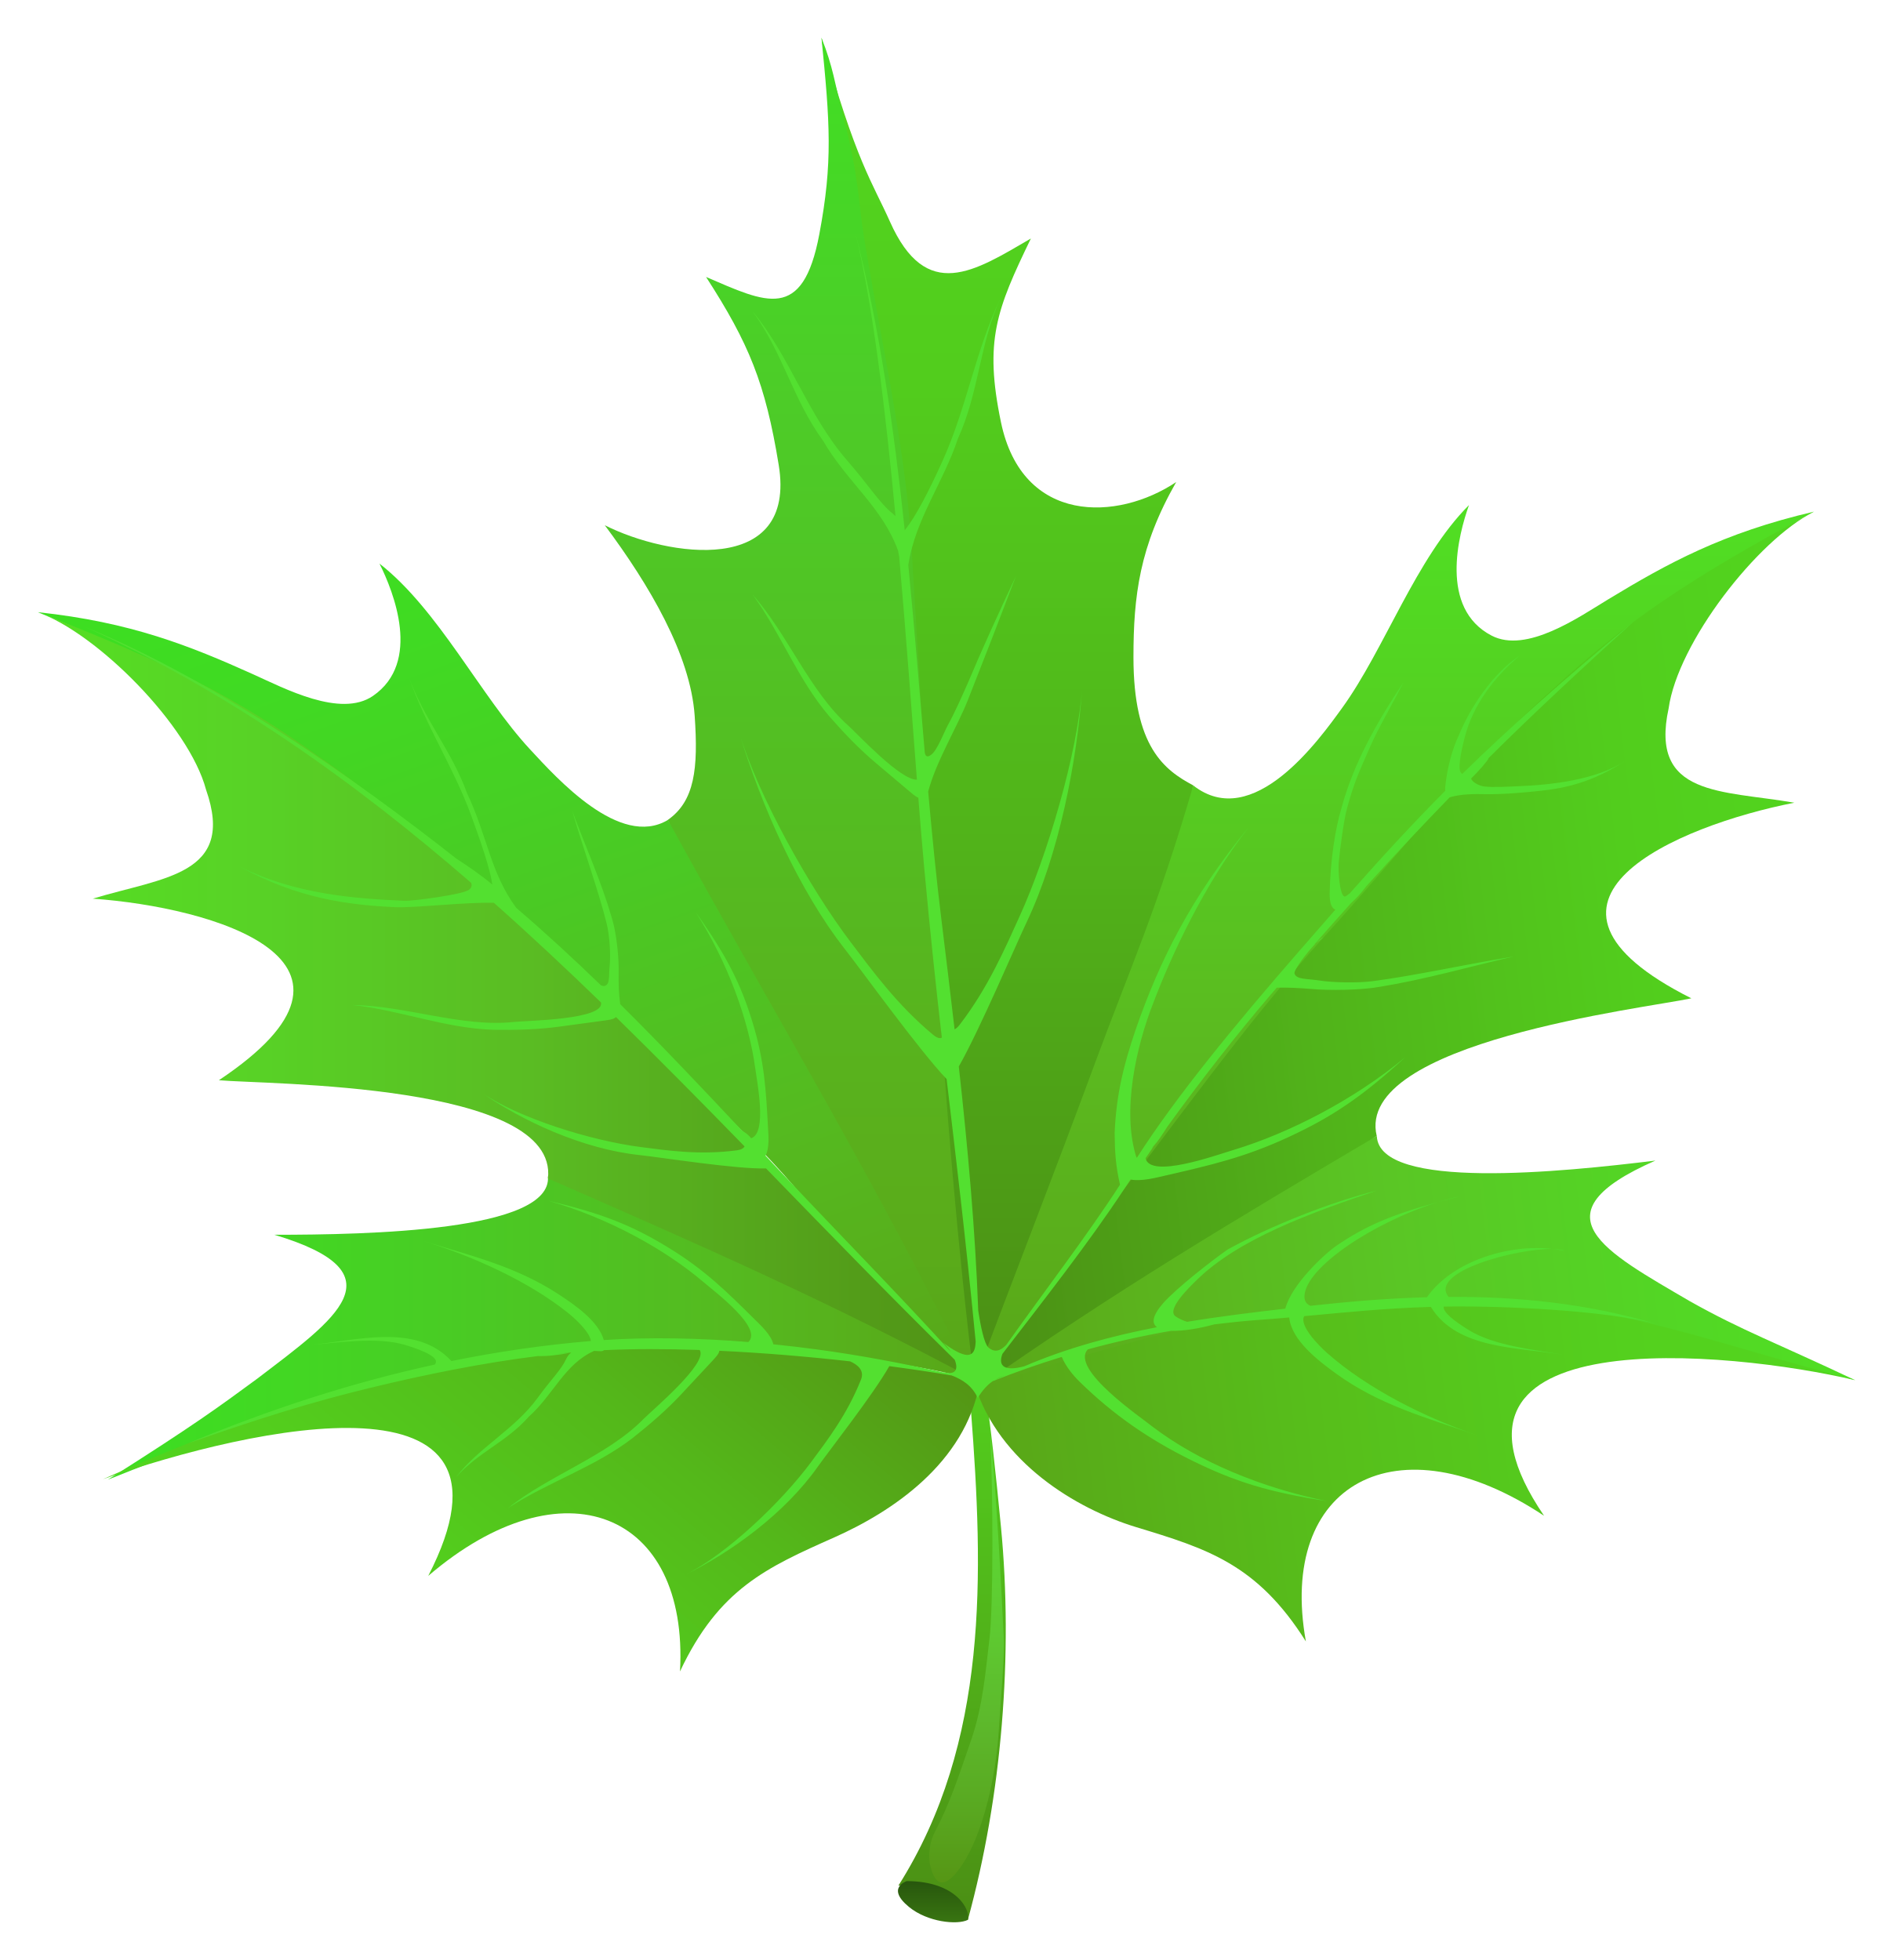
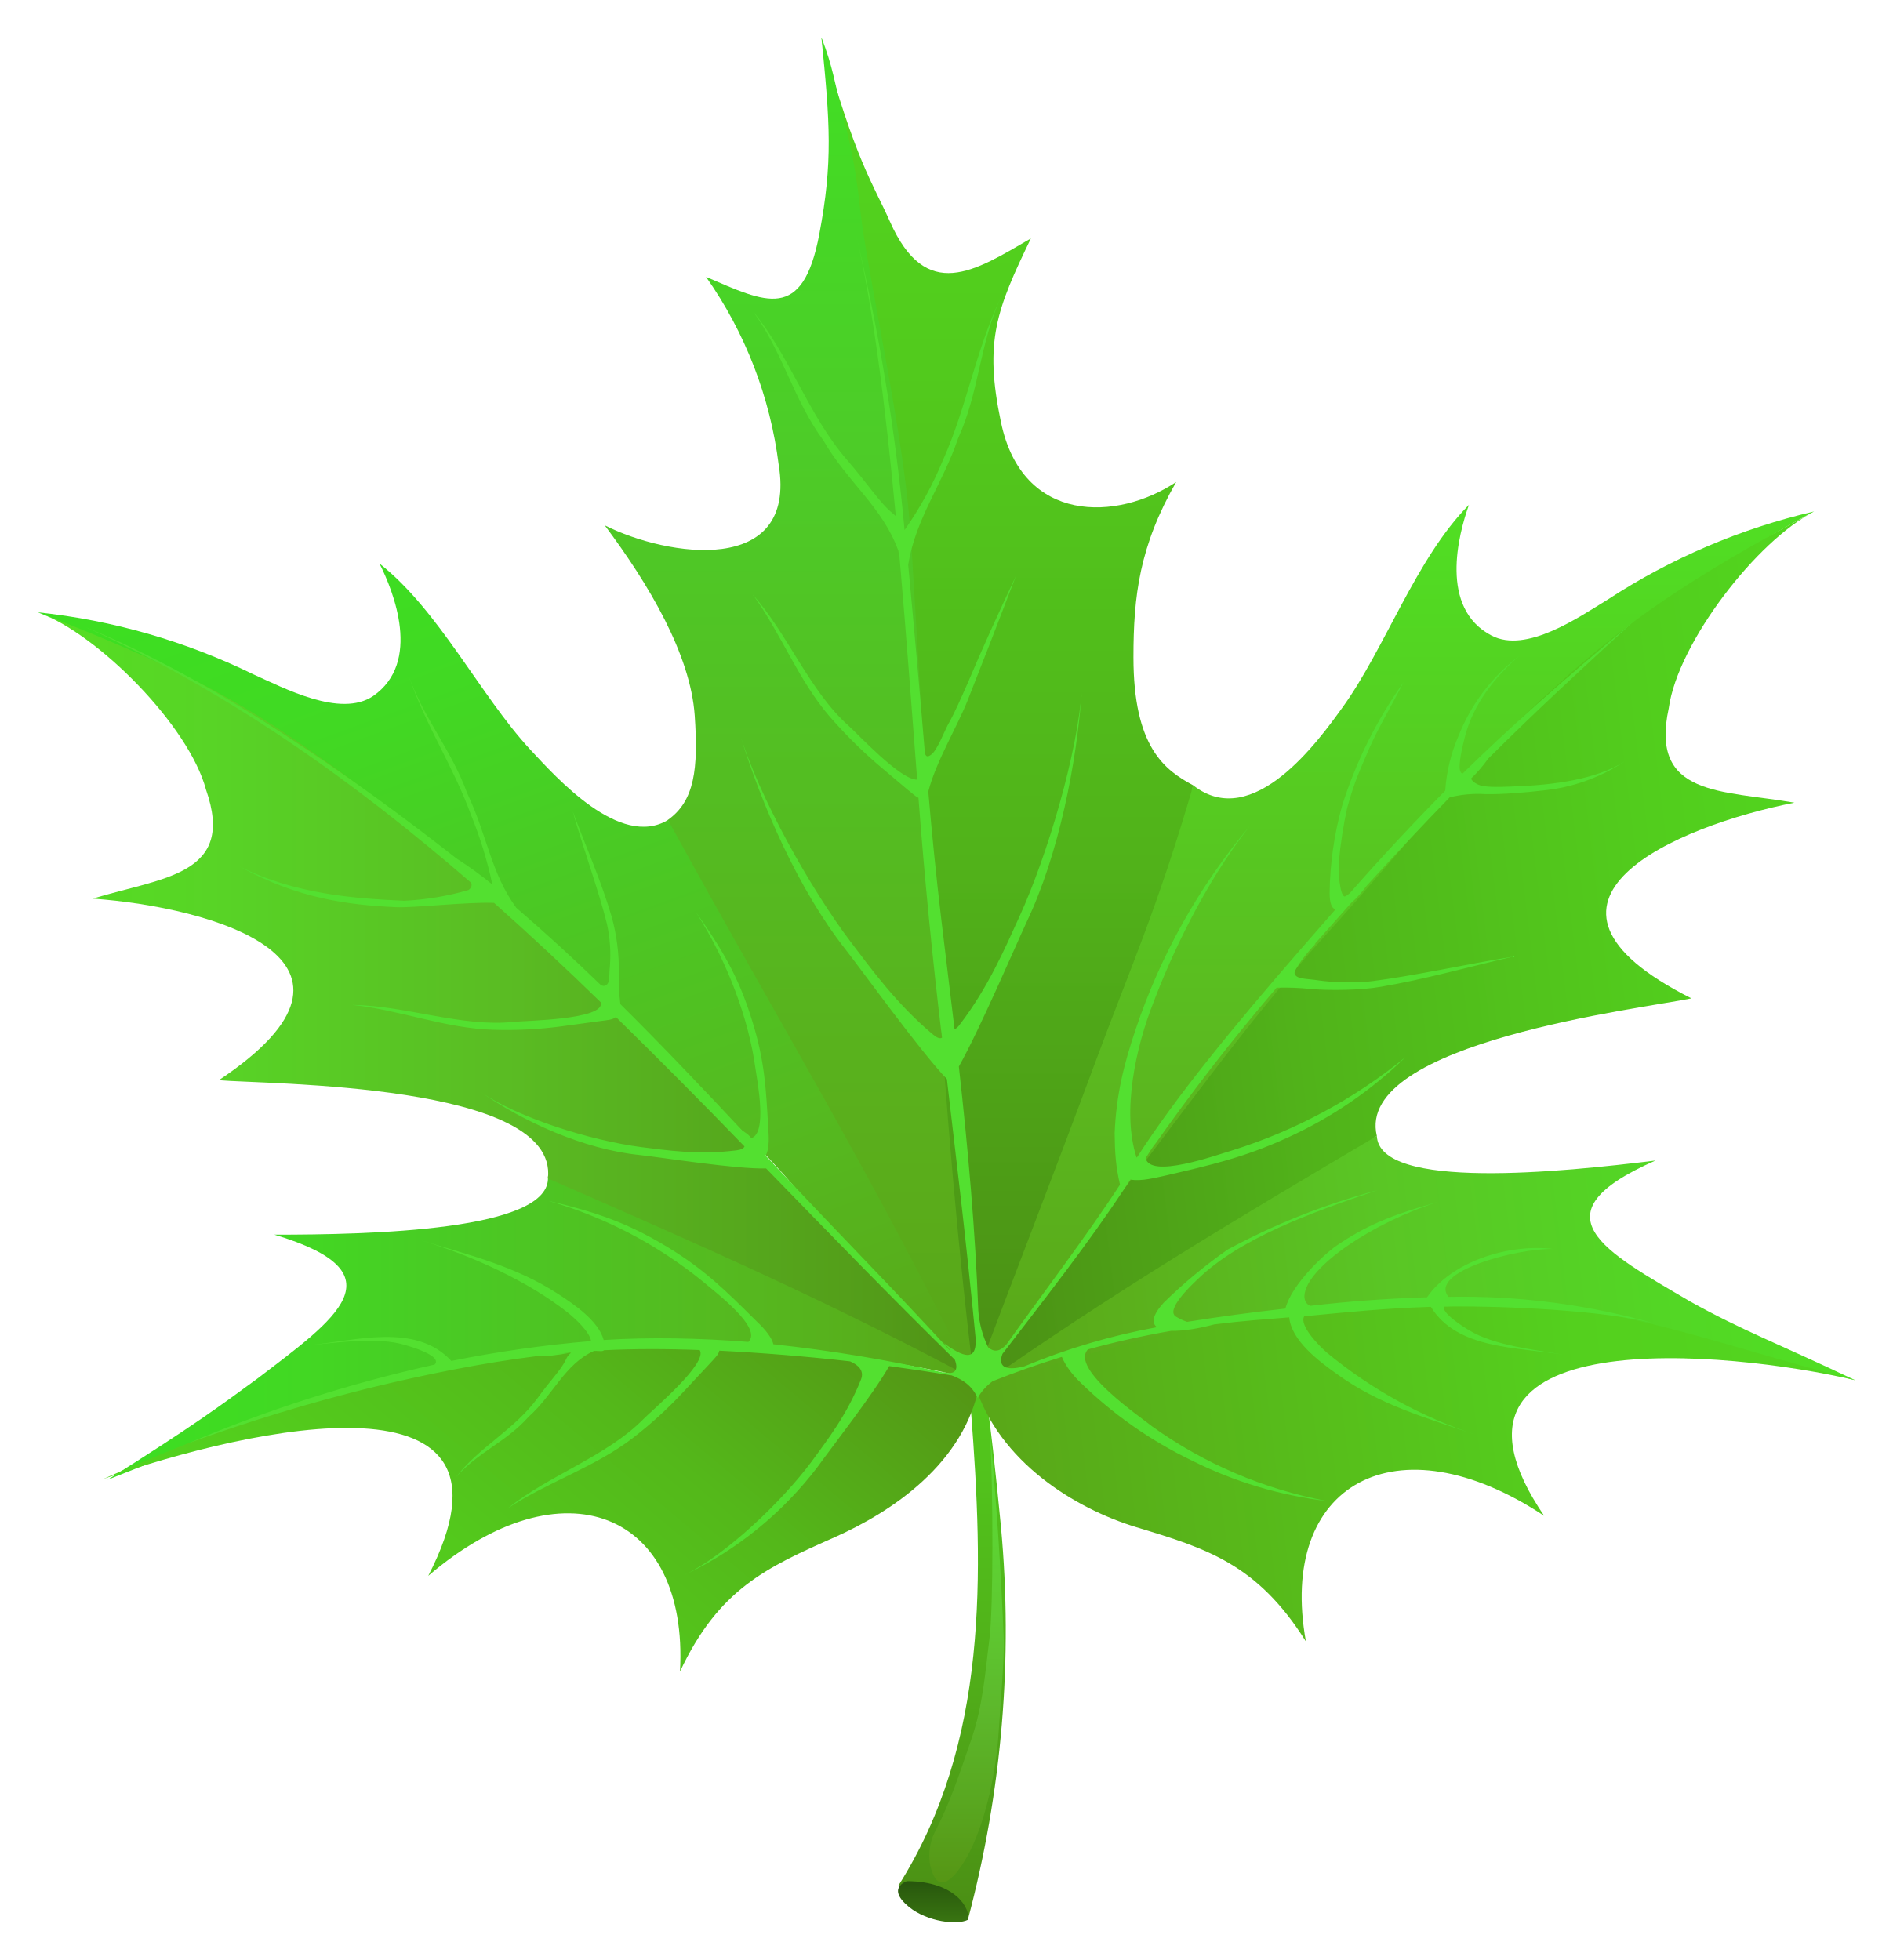
- <svg xmlns="http://www.w3.org/2000/svg" viewBox="885.28 -17.64 885.80 917.44">
-   <g id="leaf2">
-     <linearGradient id="XMLID_297_" x1="2801.2" gradientUnits="userSpaceOnUse" y1="210.11" gradientTransform="matrix(-.9925 .122 .122 .9925 4292.2 -331.49)" x2="2851.8" y2="622.26">
-       <stop stop-color="#50df23" offset="0" />
-       <stop stop-color="#5bba20" offset=".608" />
-       <stop stop-color="#59a618" offset="1" />
+ <svg xmlns="http://www.w3.org/2000/svg" viewBox="885.3 -17.6 885.8 917.4">
+   <g>
+     <linearGradient id="a" x1="2801.2" x2="2851.8" y1="210.1" y2="622.3" gradientTransform="scale(-1 1)rotate(7 560.8 -35216.3)" gradientUnits="userSpaceOnUse">
+       <stop offset="0" stop-color="#50df23" />
+       <stop offset=".6" stop-color="#5bba20" />
+       <stop offset="1" stop-color="#59a618" />
    </linearGradient>
-     <path d="m1413.7 546c-9.939 17.401-27.061 44.196-37.105 61.522-9.779 16.866-22.896 14.405-35.813 26.497 26.9-94.02 62.4-182.42 102.9-284.02 0.002-0.01-5.32 6.637 0 0 28 22 59-21.491 69.697-36.283 19.939-27.569 34.475-70.033 59.355-94.946-4.959 13.889-14.018 48.304 10.586 61.115 16.324 8.501 40.797-8.634 54.357-16.856 27.697-16.798 53.758-31.241 96.527-41.182-63.2 34.71-112.1 73.7-156.6 124.16-33.811 36.396-60.643 66.36-94.211 104.74-30.7 31.45-47.9 56.95-69.8 95.26z" fill="url(#XMLID_297_)" />
-     <linearGradient id="XMLID_298_" y2="881.02" gradientUnits="userSpaceOnUse" y1="551.9" x2="1330.9" x1="1330.9">
-       <stop stop-color="#52d61f" offset="0" />
-       <stop stop-color="#52cd1d" offset=".247" />
-       <stop stop-color="#51b31a" offset=".597" />
-       <stop stop-color="#4b8e14" offset="1" />
+     <path fill="url(#a)" d="M1413.7 546c-10 17.4-27 44.2-37.1 61.5-9.8 16.9-22.9 14.4-35.8 26.5 26.9-94 62.4-182.4 102.9-284 0 0-5.3 6.6 0 0 28 22 59-21.5 69.7-36.3 20-27.6 34.5-70 59.3-95-5 14-14 48.4 10.6 61.2 16.3 8.5 40.8-8.6 54.4-16.9a301 301 0 0 1 96.5-41.2A560 560 0 0 0 1577.6 346a4389 4389 0 0 0-94.2 104.7c-30.7 31.5-48 57-69.8 95.3z" />
+     <linearGradient id="b" x1="1330.9" x2="1330.9" y1="551.9" y2="881" gradientUnits="userSpaceOnUse">
+       <stop offset="0" stop-color="#52d61f" />
+       <stop offset=".2" stop-color="#52cd1d" />
+       <stop offset=".6" stop-color="#51b31a" />
+       <stop offset="1" stop-color="#4b8e14" />
    </linearGradient>
-     <path d="m1339.7 643c5.792 75.885 8.431 154.98-34 222 21.946-2.518 18.221 4.359 32.5 16.023 15.993-58.271 21.241-124.32 15.5-184.02-5-52-9-83-21.466-145.1 5.071 7.672-3.911 9.529-1.618 18.495 6.7 25.85 7.2 53.08 9.1 72.6z" fill="url(#XMLID_298_)" />
-     <linearGradient id="XMLID_299_" x1="2636.9" gradientUnits="userSpaceOnUse" y1="653.25" gradientTransform="matrix(-.9925 .122 .122 .9925 4292.2 -331.49)" x2="3045.9" y2="653.25">
-       <stop stop-color="#52d61f" offset="0" />
-       <stop stop-color="#54d01e" offset=".256" />
-       <stop stop-color="#57be1b" offset=".62" />
-       <stop stop-color="#59a618" offset="1" />
+     <path fill="url(#b)" d="M1339.7 643c5.8 75.9 8.4 155-34 222 22-2.5 18.2 4.4 32.5 16a526 526 0 0 0 15.5-184c-5-52-9-83-21.5-145.1 5.1 7.7-3.9 9.5-1.6 18.5 6.7 25.8 7.2 53 9.1 72.6" />
+     <linearGradient id="c" x1="2636.9" x2="3045.9" y1="653.3" y2="653.3" gradientTransform="scale(-1 1)rotate(7 560.8 -35216.3)" gradientUnits="userSpaceOnUse">
+       <stop offset="0" stop-color="#52d61f" />
+       <stop offset=".3" stop-color="#54d01e" />
+       <stop offset=".6" stop-color="#57be1b" />
+       <stop offset="1" stop-color="#59a618" />
    </linearGradient>
-     <path d="m1496.4 750.66c-13.279-73.679 42.346-104.7 111.47-58.786-62.705-92.048 86.416-77.383 145.56-63.492-71.8-28.38-132.6-41.86-199.8-42.38-62.648-0.485-147.84 18.593-212.16 44.618 11.328 36.171 47.25 57.951 75.516 66.568 33.1 10.06 56.6 17.23 79.4 53.47z" fill="url(#XMLID_299_)" />
-     <linearGradient id="XMLID_300_" x1="2636.9" gradientUnits="userSpaceOnUse" y1="572.63" gradientTransform="matrix(-.9925 .122 .122 .9925 4292.2 -331.49)" x2="3047.1" y2="572.63">
-       <stop stop-color="#50df23" offset="0" />
-       <stop stop-color="#53d625" offset=".206" />
-       <stop stop-color="#5ac625" offset=".499" />
-       <stop stop-color="#5bb01c" offset=".843" />
-       <stop stop-color="#59a618" offset="1" />
+     <path fill="url(#c)" d="M1496.4 750.7c-13.3-73.7 42.3-104.7 111.5-58.8-62.7-92 86.4-77.4 145.5-63.5-71.8-28.4-132.6-41.9-199.8-42.4-62.6-.5-147.8 18.6-212.1 44.6 11.3 36.2 47.2 58 75.5 66.6 33 10 56.6 17.2 79.4 53.5" />
+     <linearGradient id="d" x1="2636.9" x2="3047.1" y1="572.6" y2="572.6" gradientTransform="scale(-1 1)rotate(7 560.8 -35216.3)" gradientUnits="userSpaceOnUse">
+       <stop offset="0" stop-color="#50df23" />
+       <stop offset=".2" stop-color="#53d625" />
+       <stop offset=".5" stop-color="#5ac625" />
+       <stop offset=".8" stop-color="#5bb01c" />
+       <stop offset="1" stop-color="#59a618" />
    </linearGradient>
-     <path d="m1529.6 514.09c1.045 25.701 86.707 16.882 130.38 11.514-57.355 25.186-23.654 42.536 16.154 65.854 24.531 13.777 39.982 19.267 77.299 36.918-71.713-18.797-112.84-36.416-169.5-35.393-60.027 1.084-94.676-2.736-160.95 15.484-25.727 7.073-63.721 16.949-82.163 25.547 26.088-24.079 64.11-52.211 92.422-67.781 11.1-6.08 67.8-38.55 96.4-52.14z" fill="url(#XMLID_300_)" />
-     <linearGradient id="XMLID_301_" x1="2606.3" gradientUnits="userSpaceOnUse" y1="416.71" gradientTransform="matrix(-.9925 .122 .122 .9925 4292.2 -331.49)" x2="3044.5" y2="416.71">
-       <stop stop-color="#52d61f" offset="0" />
-       <stop stop-color="#52cd1d" offset=".247" />
-       <stop stop-color="#51b31a" offset=".597" />
-       <stop stop-color="#4b8e14" offset="1" />
+     <path fill="url(#d)" d="M1529.6 514c1 25.8 86.7 17 130.4 11.6-57.4 25.2-23.7 42.5 16.1 65.9 24.6 13.7 40 19.2 77.3 36.9-71.7-18.8-112.8-36.4-169.5-35.4-60 1-94.6-2.8-161 15.5-25.6 7-63.6 17-82 25.5 26-24 64-52.2 92.3-67.8 11.1-6 67.8-38.5 96.4-52.1z" />
+     <linearGradient id="e" x1="2606.3" x2="3044.5" y1="416.7" y2="416.7" gradientTransform="scale(-1 1)rotate(7 560.8 -35216.3)" gradientUnits="userSpaceOnUse">
+       <stop offset="0" stop-color="#52d61f" />
+       <stop offset=".2" stop-color="#52cd1d" />
+       <stop offset=".6" stop-color="#51b31a" />
+       <stop offset="1" stop-color="#4b8e14" />
    </linearGradient>
-     <path d="m1397.8 556.49c37.9-48.49 68.9-93.41 107.9-136.49 37.295-40.854 66.889-80.458 106.9-115.6 32.559-30.197 63.014-51.165 121.62-82.55-26.57 13.341-63.779 61.335-68.059 92.087-9.016 41.409 24.852 38.254 58.824 44.154-55.094 10.801-138.39 46.228-48.189 91.563-21.592 4.668-157.77 20.54-147.24 64.443-66.688 39.43-123.62 73.361-186.43 117.62 9.342-14.296 11.313-16.755 21.784-30.888 10-13.49 22.6-31.13 32.9-44.33z" fill="url(#XMLID_301_)" />
-     <linearGradient id="XMLID_302_" x1="2953.9" gradientUnits="userSpaceOnUse" y1="-29.085" gradientTransform="matrix(-.9925 .122 .122 .9925 4292.2 -331.49)" x2="3031" y2="597.91">
-       <stop stop-color="#52d61f" offset="0" />
-       <stop stop-color="#52cd1d" offset=".247" />
-       <stop stop-color="#51b31a" offset=".597" />
-       <stop stop-color="#4b8e14" offset="1" />
+     <path fill="url(#e)" d="M1397.8 556.5c37.9-48.5 68.9-93.4 107.9-136.5 37.3-40.9 66.9-80.5 106.9-115.6 32.6-30.2 63-51.2 121.6-82.5-26.5 13.3-63.8 61.3-68 92-9 41.4 24.8 38.3 58.8 44.2-55.1 10.8-138.4 46.2-48.2 91.6-21.6 4.6-157.8 20.5-147.2 64.4-66.7 39.4-123.7 73.4-186.5 117.6 9.4-14.3 11.3-16.7 21.8-30.9 10-13.5 22.6-31.1 33-44.3z" />
+     <linearGradient id="f" x1="2953.9" x2="3031" y1="-29.1" y2="597.9" gradientTransform="scale(-1 1)rotate(7 560.8 -35216.3)" gradientUnits="userSpaceOnUse">
+       <stop offset="0" stop-color="#52d61f" />
+       <stop offset=".2" stop-color="#52cd1d" />
+       <stop offset=".6" stop-color="#51b31a" />
+       <stop offset="1" stop-color="#4b8e14" />
    </linearGradient>
-     <path d="m1341.1 629.5c18.611-49.5 38.085-99.293 56.611-149.5 16.258-44.061 28.996-71.729 46-130-13.553-7.213-28-18-28-60 0-28.737 2.816-51.885 20-82-27.377 18.337-72 20-82-28-7.929-38.057-2.068-52.792 14-86-26.326 15.326-48.939 30.386-66-8-8-18-16-28-32-86 8 56 11.411 78.467 14 94 6 36 10.742 43.74 10 62-1.977 48.65 7.361 47.921 10 92 7.954 132.88 12 268 39.429 383.72l-2-2.22z" fill="url(#XMLID_302_)" />
-     <linearGradient id="XMLID_303_" y2="604" gradientUnits="userSpaceOnUse" y1="604" x2="1343.7" x1="935.73">
-       <stop stop-color="#3cdf21" offset="0" />
-       <stop stop-color="#41d923" offset=".173" />
-       <stop stop-color="#4aca24" offset=".419" />
-       <stop stop-color="#55ba20" offset=".708" />
-       <stop stop-color="#59a618" offset="1" />
+     <path fill="url(#f)" d="M1341.1 629.5c18.6-49.5 38-99.3 56.6-149.5 16.3-44 29-71.7 46-130-13.5-7.2-28-18-28-60 0-28.7 2.8-51.9 20-82-27.4 18.3-72 20-82-28-8-38-2-52.8 14-86-26.3 15.3-49 30.4-66-8-8-18-16-28-32-86 8 56 11.4 78.5 14 94 6 36 10.8 43.7 10 62-2 48.7 7.4 48 10 92 8 132.9 12 268 39.4 383.7z" />
+     <linearGradient id="g" x1="935.7" x2="1343.7" y1="604" y2="604" gradientUnits="userSpaceOnUse">
+       <stop offset="0" stop-color="#3cdf21" />
+       <stop offset=".2" stop-color="#41d923" />
+       <stop offset=".4" stop-color="#4aca24" />
+       <stop offset=".7" stop-color="#55ba20" />
+       <stop offset="1" stop-color="#59a618" />
    </linearGradient>
-     <path d="m1141.7 533c2.099 25.636-84 27.334-128 27.334 60 18 28.667 39.333-8 67.333-18.021 13.251-29.648 21.802-70 47.333 68.884-27.406 119.63-48.103 176-54 59.711-6.247 79.333-17.333 147.33-7.333 26.399 3.883 65.314 9.049 84.667 15.333-28.831-20.717-70-44-100-56-11.7-4.68-72-29.99-102-39.99z" fill="url(#XMLID_303_)" />
-     <linearGradient id="XMLID_304_" gradientUnits="userSpaceOnUse" x2="1254.7" x1="1254.7" y2="632">
-       <stop stop-color="#41df24" offset="0" />
-       <stop stop-color="#4dcc28" offset=".269" />
-       <stop stop-color="#5aaf1c" offset=".821" />
-       <stop stop-color="#59a618" offset="1" />
+     <path fill="url(#g)" d="M1141.7 533c2.1 25.6-84 27.3-128 27.3 60 18 28.7 39.4-8 67.4-18 13.2-29.6 21.8-70 47.3 68.9-27.4 119.6-48.1 176-54 59.7-6.2 79.3-17.3 147.3-7.3 26.4 3.8 65.3 9 84.7 15.3-28.8-20.7-70-44-100-56-11.7-4.7-72-30-102-40" />
+     <linearGradient id="h" x1="1254.7" x2="1254.7" y2="632" gradientUnits="userSpaceOnUse">
+       <stop offset="0" stop-color="#41df24" />
+       <stop offset=".3" stop-color="#4dcc28" />
+       <stop offset=".8" stop-color="#5aaf1c" />
+       <stop offset="1" stop-color="#59a618" />
    </linearGradient>
-     <path d="m1337.7 632c-31.543-43.1-55.489-90.428-80-138-21.51-41.748-35.92-72.093-59.904-127.85 12.571-8.812 14.304-23.974 12.571-48.812-2-28.667-21.333-61.334-42.063-89.128 29.41 14.86 89.91 24.02 81.396-28.206-6.255-38.368-14-57-34-88 28 12 45.226 21.28 53-20 6.364-33.795 5-52 1-92 5.538 13.964 6.061 20.753 10 36 7.891 30.543 7.036 39.968 10 58 7.896 48.046 19.241 97.929 22 142 8.315 132.85 14 268 29.389 392l-3.4 4z" fill="url(#XMLID_304_)" />
-     <linearGradient id="XMLID_305_" y2="678.82" gradientUnits="userSpaceOnUse" y1="219.58" x2="1205.6" x1="1038.5">
-       <stop stop-color="#3cdf21" offset="0" />
-       <stop stop-color="#41d923" offset=".173" />
-       <stop stop-color="#4aca24" offset=".419" />
-       <stop stop-color="#55ba20" offset=".708" />
-       <stop stop-color="#59a618" offset="1" />
+     <path fill="url(#h)" d="M1337.7 632c-31.5-43.1-55.5-90.4-80-138-21.5-41.7-36-72-59.9-127.8 12.6-8.9 14.3-24 12.6-48.9-2-28.6-21.4-61.3-42.1-89 29.4 14.8 90 24 81.4-28.3a195 195 0 0 0-34-88c28 12 45.2 21.3 53-20 6.4-33.8 5-52 1-92 5.5 14 6 20.8 10 36 7.9 30.5 7 40 10 58 7.9 48 19.2 98 22 142 8.3 132.9 14 268 29.4 392z" />
+     <linearGradient id="i" x1="1038.5" x2="1205.6" y1="219.6" y2="678.8" gradientUnits="userSpaceOnUse">
+       <stop offset="0" stop-color="#3cdf21" />
+       <stop offset=".2" stop-color="#41d923" />
+       <stop offset=".4" stop-color="#4aca24" />
+       <stop offset=".7" stop-color="#55ba20" />
+       <stop offset="1" stop-color="#59a618" />
    </linearGradient>
-     <path d="m1272.8 557.42c11.988 16.06 32.871 32.613 44.955 48.585 11.763 15.547 9.093 13.074 23.389 23.5-47.297-96.862-90.715-167.45-143.29-263.35-0.005-0.009 6.089 5.938 0 0-22.499 13.5-52.075-19.623-64.497-32.999-23.154-24.931-42.761-65.304-70.497-86.995 6.618 13.179 19.806 46.231-3.05 61.949-15.164 10.429-41.546-3.592-56.007-10.1-29.542-13.294-57.168-24.45-100.83-29.099 66.893 26.746 122.52 58.436 172.78 103.1 38 32 66 59.5 104 93.501 34.3 27.46 66.6 56.55 93 91.91z" fill="url(#XMLID_305_)" />
-     <linearGradient id="XMLID_306_" y2="448.45" gradientUnits="userSpaceOnUse" y1="448.45" x2="1341.1" x1="902.95">
-       <stop stop-color="#55df23" offset="0" />
-       <stop stop-color="#58d326" offset=".217" />
-       <stop stop-color="#5abc23" offset=".524" />
-       <stop stop-color="#539c19" offset=".884" />
-       <stop stop-color="#509115" offset="1" />
+     <path fill="url(#i)" d="M1272.8 557.4c12 16 32.9 32.6 45 48.6 11.7 15.6 9 13 23.3 23.5-47.3-96.9-90.7-167.4-143.2-263.3 0 0 6 5.9 0 0-22.5 13.5-52.1-19.7-64.5-33-23.2-25-42.8-65.3-70.5-87 6.6 13.1 19.8 46.2-3 62-15.3 10.3-41.6-3.7-56.1-10.2A301 301 0 0 0 903 269c66.9 26.7 122.5 58.3 172.8 103 38 32 66 59.5 104 93.5 34.3 27.5 66.6 56.6 93 92z" />
+     <linearGradient id="j" x1="903" x2="1341.1" y1="448.4" y2="448.4" gradientUnits="userSpaceOnUse">
+       <stop offset="0" stop-color="#55df23" />
+       <stop offset=".2" stop-color="#58d326" />
+       <stop offset=".5" stop-color="#5abc23" />
+       <stop offset=".9" stop-color="#539c19" />
+       <stop offset="1" stop-color="#509115" />
    </linearGradient>
-     <path d="m1277.7 560c-39-41-82-86-126-124-42-36-74-70-118-100-36-26-68.785-43.097-130.78-67.097 28 10 70.785 53.097 78.785 83.097 14 40-20 41-53 51 56 4 143 29 59 85 22 2 159.1 1.141 154 46 71 31 131.65 57.732 199.39 94-11.016-13.05-13.271-15.25-25.389-28-11.5-12.18-26.4-27.86-38-40z" fill="url(#XMLID_306_)" />
-     <linearGradient id="XMLID_307_" y2="541.4" gradientUnits="userSpaceOnUse" y1="769.65" x2="1238.1" x1="1046.6">
-       <stop stop-color="#52d61f" offset="0" />
-       <stop stop-color="#53cd1d" offset=".247" />
-       <stop stop-color="#54b81a" offset=".597" />
-       <stop stop-color="#549515" offset="1" />
+     <path fill="url(#j)" d="M1277.7 560c-39-41-82-86-126-124-42-36-74-70-118-100-36-26-68.8-43.1-130.8-67.1 28 10 70.8 53.1 78.8 83.1 14 40-20 41-53 51 56 4 143 29 59 85 22 2 159.1 1.1 154 46 71 31 131.7 57.7 199.4 94-11-13-13.3-15.2-25.4-28z" />
+     <linearGradient id="k" x1="1046.6" x2="1238.1" y1="769.6" y2="541.4" gradientUnits="userSpaceOnUse">
+       <stop offset="0" stop-color="#52d61f" />
+       <stop offset=".2" stop-color="#53cd1d" />
+       <stop offset=".6" stop-color="#54b81a" />
+       <stop offset="1" stop-color="#549515" />
    </linearGradient>
-     <path d="m1203.5 764.75c4.191-74.748-54.803-98.753-117.81-44.748 51.005-99.01-82-70-152.22-45.261 99.22-43.74 147.62-52.03 214.22-60.74 62.121-8.124 190 10 196 16-6.831 37.283-40.997 59.999-68 72-31.5 14.01-54 24-72.2 62.75z" fill="url(#XMLID_307_)" />
-     <path d="m1554.9 594.12c12.258 19.943 40.647 18.782 62.209 22.421-13.855-2.41-32.381-4.194-44.373-11.538-6.68-4.089-12.307-8.459-11.821-11.036 1.566-0.031 3.147-0.057 4.761-0.075 20.131-0.22 71.004 1.538 95.434 8.415-32.752-9.917-65.965-13.09-97.943-12.901-9.467-11.871 32.353-22.799 48.898-22.421-21.492-2.564-47.634 6.23-59.021 22.59-18.785 0.512-37.073 2.078-54.51 4.003-1.818-0.756-2.893-2.163-2.797-4.576 0.537-13.466 32.633-34.67 62.496-43.951-22.333 6.113-33.965 11.213-47.412 20.325-5.257 3.562-20.961 17.904-24.059 29.54-15.15 1.747-30.554 3.627-45.927 6.153-1.821-0.546-3.602-1.342-5.329-2.478-4.74-3.115 6.594-13.924 9.988-17.24 19.645-19.187 53.059-31.206 84.086-41.708-21.695 5.41-49.793 16.564-69.65 27.508-7.867 5.418-24.438 18.54-30.17 25.037-5.315 6.025-5.585 9.551-3.065 11.405-21.171 4.105-42.113 9.757-62.081 18.305-9.085 2.424-12.43 0.09-10.224-5.82 19.407-25.223 40.514-52.159 56.726-76.772 1.052-1.597 2.133-3.216 3.223-4.841 4.925 1.019 12.152-0.896 16.066-1.795 21.143-4.857 37.188-8.483 57.822-18.034 20.316-9.405 34.225-18.717 54.623-37.34-23.959 19.822-54.176 35.458-80.445 43.374-8.402 2.532-38.855 13.533-41.05 3.827 1.248-1.757 2.473-3.557 3.681-5.395-0.285 0.352-0.568 0.691-0.85 1.02 0.808-1.15 1.612-2.299 2.431-3.455-0.524 0.818-1.052 1.63-1.581 2.436 2.267-2.799 4.613-6.267 6.586-9.434 15.603-21.621 32.842-43.678 48.475-61.894 0.896-1.045 1.785-2.078 2.674-3.109 5.871-0.097 9.74 0.116 15.99 0.595 8.477 0.803 23.684 0.621 32.541-1.047 20.758-3.373 41.402-9.292 62.389-14.146-22.316 3.638-46.42 9.022-66.035 11.56-6.961 0.899-18.283 0.719-25.242-0.355-5.436-0.839-10.584-0.352-11.342-3.269-0.408-1.569 5.74-9.797 9.943-14.074-0.232 0.181-0.465 0.362-0.701 0.547 5.95-6.777 11.692-13.244 17.259-19.44 2.444-2.101 4.988-4.986 7.202-7.975 13.904-15.312 26.719-28.932 38.921-41.478 5.238-1.607 11.624-1.597 16.618-1.482 7.801 0.18 19.178-0.825 26.934-1.698 14.758-1.659 25.875-5.753 38.154-13.55-13.461 8.546-34.066 10.93-49.842 11.53-4.775 0.181-10.924 0.639-15.701 0.106-1.831-0.204-5.477-1.688-6.138-3.705 3.762-3.679 7.197-7.725 8.231-9.442-0.104 0.03-0.208 0.07-0.313 0.111 22.937-22.77 44.44-42.599 68.098-64.116-34.297 28.44-58.966 50.514-80.184 71.311-0.278-0.227-0.544-0.526-0.791-0.932-1.564-2.56 1.322-13.629 2.023-16.383 3.848-15.09 13.967-28.2 25.604-38.039-12.396 8.205-22.896 23.785-28.568 37.582-2.758 5.787-5.33 14.861-6.209 23.831-0.071 0.727-0.054 1.314 0.034 1.789-15.506 15.591-29.478 30.818-44.603 47.896-1.295 1.108-2.268 1.755-2.639 1.611-2.139-0.824-3.043-11.702-2.605-16.212 0.59-6.092 2.26-19.261 3.891-25.202 3.465-12.618 5.635-16.837 10.354-27.745 4.441-10.261 10.047-19.191 15.906-30.935-12.516 18.811-22.979 37.431-28.654 57.805-3.357 11.043-5.447 25.885-5.762 40.596-0.104 4.86 0.957 7.204 2.678 7.829-5.277 6.008-10.732 12.265-16.475 18.864-31.023 35.653-58.137 68.695-76.396 97.235-0.093-0.072-0.187-0.138-0.271-0.235-6.832-21.292-0.24-51.567 8.057-72.547 8.057-21.125 23.273-54.705 44.725-82.137-27.389 33.21-42.154 63.31-53.119 95.007-5.559 16.343-9.063 30.296-9.832 48.399 0.104 9.237 0.506 15.33 2.514 24.158-14.874 23.107-36.262 51.073-53.266 75.042-2.503 2.553-5.275 3.866-8.412 1.078-1.896-1.896-3.575-9.934-4.671-17.251-1.379-37.509-4.806-75.527-9.085-114.19 9.822-17.335 26.273-56.018 31.756-67.563 14.965-31.507 23.553-74.542 26-110-2.156 31.263-16.457 79.004-29.332 107.33-6.667 14.666-14.667 33.333-28 50.666-0.907 1.179-1.701 1.858-2.401 2.162-1.999-17.256-4.12-34.636-6.266-52.162-2.323-18.974-4.27-38.778-6.09-59.11 3.678-14.107 13.566-30.163 18.59-42.89 7.5-19 14.5-37 22.5-58-8 17-16 34.5-22.5 50-2.966 6.674-5.875 13.386-9.39 19.795-1.601 2.918-4.905 11.61-7.61 13.705-2.104 1.628-2.761 0.901-3.176-0.729-2.458-28.701-4.814-58.271-7.723-87.928 3.294-21.484 16.275-38.316 23.22-59.151 10-22.001 10-44.001 20-66.001-12 25.5-15.736 50.873-27 76-6.449 14.386-12.896 26.794-17.879 32.849-5.01-47.389-11.75-94.632-22.942-138.54 7.971 33.165 13.893 81.797 18.614 131.93-0.381-0.368-0.787-0.732-1.242-1.094-6.114-4.861-11.644-13.775-21.555-25.147-18.092-20.76-27.066-49.303-44.03-69.509 14.258 19.511 18.725 41.053 32.984 60.565 11.245 19.359 27.704 31.012 35.072 51.458 0.1 0.829 0.269 1.661 0.479 2.502 3.247 36.821 5.908 73.509 8.314 104.6-7.649 0.407-28.148-21.763-32.137-25.309-18-16-28.5-43-44.5-61 13 18 21 39.5 35.5 56.5 7 8 14.279 15.649 22.5 22.5 6 5 9.842 8.364 14.113 11.913 1.959 1.628 3.697 3.26 5.184 3.861 0.929 11.794 1.823 22.652 2.703 32.226 2.885 31.384 5.595 56.58 8.288 80.066-0.884 0.506-2.199 0.214-4.142-1.399-16.821-13.973-28.735-30.42-38.468-43.259-18.795-24.794-43.257-68.215-52.244-98.237 10.193 34.044 28.046 74.132 49.58 101.57 8.232 10.49 34.619 47.175 47.532 60.726 4.261 36.189 8.586 71.234 13.589 122.85-0.035 0.604-0.078 1.171-0.135 1.685-0.667 6-4.666 6.667-15.333-1.333 1.432 1.289 2.77 2.854 3.866 4.473-27.954-30.544-49.43-52.115-79.533-84.14-2.421-2.576-4.824-5.136-7.216-7.687 1.946-3.575 1.356-9.771 1.175-13.076-0.965-17.634-1.639-31.003-7.25-49.361-5.526-18.076-12.101-31.135-26.562-51.475 14.994 23.399 24.813 50.677 27.839 73.036 0.908 6.711 5.611 30.332-1.923 32.714-0.864-1.046-1.822-1.962-2.944-2.723-0.569-0.386-1.039-0.699-1.453-0.972-19.152-20.413-37.695-40.047-56.894-59.066-0.708-5.866-0.783-9.076-0.727-14.735 0.219-6.769-1.001-18.886-3.268-25.92-4.777-16.492-12.083-32.854-18.351-49.504 5.147 17.729 12.158 36.857 16.024 52.452 1.372 5.534 1.966 14.561 1.374 20.124-0.463 4.346 0.373 8.44-2.478 9.092-0.289 0.066-0.837-0.055-1.554-0.309-12.745-12.349-25.862-24.445-39.705-36.333-12.091-16.497-13.424-33.385-23.004-53.692-7.176-19.77-20.069-34.554-27.243-54.323 8.083 23.118 20.815 42.032 29.1 64.533 4.646 12.619 9.133 25.908 9.985 32.636-4.725-4.031-11.471-8.698-16.887-12.184-46.8-36.84-112.22-83.24-173.27-108.22 66.639 30.108 125.22 71.886 180.28 119.62 0.437 1.307 0.148 2.466-1.275 3.379-3.364 2.16-26.132 5.168-30 5-23-1-51-3-77-16 27 15 51 18 73 19 8.441 0.383 33.254-2.455 45.914-2.044 16.967 15.062 33.624 30.661 50.102 46.631 1.83 8.146-34.998 8.489-40.911 9.136-23.94 2.621-51.01-7.7-75.092-7.905 22.07 2.43 43.383 10.916 65.718 11.562 10.628 0.173 21.184-0.095 31.779-1.598 7.732-1.097 12.805-1.69 18.302-2.479 3.145-0.451 6.064-0.641 7.223-1.882 20.21 19.768 40.184 40.055 60.169 60.547-0.469 0.887-1.556 1.568-3.628 1.84-17.767 2.331-32.764 0.016-44.795-1.516-23.234-2.955-57.582-13.556-75.383-25.971 20.188 14.078 48.35 26.9 74.613 29.701 10.328 1.102 45.268 6.659 59.236 6.254 29.054 29.859 58.229 60.033 88.295 89.548 1.838 4.535 0.665 8.074-7.208 5.173 0.812 0.299 1.609 0.586 2.395 0.872-20.21-4.505-39.427-8.126-59.73-10.872-6.622-0.896-13.431-1.698-20.345-2.395-0.888-4.312-6.041-9.027-8.633-11.595-13.309-13.182-23.357-23.217-40.528-33.71-16.91-10.332-30.984-15.986-55.945-21.833 27.534 7.878 54.117 22.432 72.288 37.883 5.763 4.901 28.076 21.665 21.145 28.191-22.605-1.828-45.943-2.378-67.662-0.931-2.432-8.892-13.871-16.677-21.416-21.595-19.713-12.854-40.814-17.945-63.902-25.016 24.033 7.211 50.239 19.264 68.358 33.716 3.41 2.72 10.441 9.137 10.942 13.346-22.042 1.86-43.763 5.009-65.277 9.384-16.777-18.152-44.9-9.395-67.314-7.39 14.014-1.184 32.384-4.156 45.847-0.094 8.92 2.69 16.519 6.143 13.628 9.14-38.884 8.46-77.143 20.895-115.47 36.89 34.29-11.992 57.56-19.27 85.29-25.992 26.03-6.311 52.545-11.661 78.397-14.884 4.349 0.149 10.063-0.533 14.856-1.497-1.964 0.178-3.983 0.321-5.966 0.465 2.313-0.245 4.617-0.466 6.916-0.673-0.008 0.006-0.016 0.01-0.024 0.016-0.304 0.065-0.613 0.129-0.926 0.192 0.257-0.023 0.511-0.048 0.766-0.073-0.92 0.679-1.743 1.692-2.446 3.212-2.285 4.938-7.217 9.636-13.136 17.821-10.805 14.94-27.739 23.298-38.34 37.344 10.514-11.938 23.596-16.479 34.109-28.417 11.547-10.275 16.738-24.649 30.606-30.819 2.535 0.111 3.956 0.387 4.578-0.333 13.7-0.653 28.904-0.639 44.803-0.088 4.18 6.117-22.377 28.313-26.402 32.419-16.86 17.198-44.34 26.368-63.101 41.47 18.614-12.106 40.479-19.047 58.167-32.7 8.331-6.601 16.327-13.499 23.57-21.375 5.288-5.75 8.835-9.422 12.589-13.516 2.101-2.292 4.191-4.252 4.383-5.923 20.096 0.937 41.018 2.667 61.216 4.949 3.642 1.648 6.758 4.313 5.083 8.525-6.626 16.648-15.96 28.614-23.162 38.372-13.908 18.845-39.91 43.665-59.429 53.154 22.134-10.762 47.06-29.098 62.311-50.663 5.762-8.148 26.194-34.13 33.512-47.145 10.187 1.348 20.045 2.822 29.356 4.39 4.98 2.025 9.206 4.583 12.045 10.443 2.362-3.763 4.557-6.088 6.975-7.779 10.472-4.184 21.268-7.984 32.349-11.377 1.802 4.357 5.221 8.577 8.491 11.77 15.525 15.154 31.984 26.649 52.375 36.706 20.08 9.902 36.063 14.874 63.365 19.05-30.473-6.192-60.111-18.336-81.916-34.989-4.742-3.913-38.724-26.873-30.113-36.075 12.646-3.455 25.645-6.367 38.955-8.68 5.907 0.203 13.853-1.244 20.191-3.007 6.279-0.784 12.612-1.449 19.012-1.958 5.622-0.403 10.943-0.835 16.069-1.277 1.07 10.718 13.743 20.333 21.942 26.279 20.191 14.644 42.125 20.632 66.068 28.86-24.93-8.398-51.957-22.239-70.416-38.646-4.033-3.584-12.989-12.798-10.588-17.112 19.7-1.81 37.3-3.65 58.7-4.31zm-204.1 34.23c1.463-0.924 3.021-1.657 4.752-2.36-1.6 0.77-3.2 1.55-4.8 2.36zm-113.1-367.35c1 0.5-0.5-0.5 0 0zm263.3 162.93c1.205-0.938 2.348-1.81 3.391-2.592-0.6 0.01-1.9 1.04-3.4 2.59zm111.1 143.05c1.811 0.216 3.593 0.503 5.326 0.883-1.1-0.54-3-0.82-5.3-0.88zm-53.9-21.93c3.361-0.92 6.959-1.862 10.848-2.845-3.5 0.75-7.1 1.71-10.8 2.85zm-507.5-92.23c1.1-0.41-0.7 0.03 0 0zm72.7 235.34c0.6-0.98-0.5 0.47 0 0z" fill="#53e030" />
-     <linearGradient id="XMLID_308_" y2="862.88" gradientUnits="userSpaceOnUse" y1="882.15" x2="1322" x1="1322">
-       <stop stop-color="#397511" offset="0" />
-       <stop stop-color="#27560d" offset="1" />
+     <path fill="url(#k)" d="M1203.5 764.8c4.2-74.8-54.8-98.8-117.8-44.8 51-99-82-70-152.2-45.3 99.2-43.7 147.6-52 214.2-60.7 62.1-8.1 190 10 196 16-6.8 37.3-41 60-68 72-31.5 14-54 24-72.2 62.8" />
+     <path fill="#53e030" d="M1554.9 594.1c12.3 20 40.6 18.8 62.2 22.4-13.8-2.4-32.4-4.2-44.4-11.5-6.6-4-12.3-8.5-11.8-11l4.8-.1c20.1-.2 71 1.5 95.4 8.4a330 330 0 0 0-98-12.9c-9.4-11.9 32.4-22.8 49-22.4-21.5-2.6-47.7 6.2-59 22.6q-28.3.9-54.6 4-2.8-1.1-2.8-4.6c.6-13.5 32.7-34.7 62.5-44-22.3 6.2-34 11.3-47.4 20.4-5.2 3.5-21 17.9-24 29.5a964 964 0 0 0-46 6.2q-2.7-.9-5.3-2.5c-4.7-3.1 6.6-14 10-17.2 19.6-19.2 53-31.3 84-41.8a322 322 0 0 0-69.6 27.6 234 234 0 0 0-30.1 25c-5.4 6-5.6 9.5-3.1 11.4a304 304 0 0 0-62 18.3c-9.2 2.4-12.5 0-10.3-5.8 19.4-25.2 40.5-52.2 56.7-76.8l3.2-4.8c5 1 12.2-1 16.1-1.8 21.1-4.9 37.2-8.5 57.8-18a194 194 0 0 0 54.7-37.4 243 243 0 0 1-80.5 43.4c-8.4 2.5-38.8 13.5-41 3.8l2.8-4.4 2.4-3.4-1.6 2.4a970 970 0 0 1 57.7-74.4c6-.1 9.8 0 16 .6 8.5.8 23.7.6 32.6-1 20.8-3.5 41.4-9.4 62.4-14.2-22.3 3.6-46.4 9-66 11.5-7 1-18.3.7-25.3-.3-5.4-.9-10.6-.4-11.3-3.3-.4-1.6 5.7-9.8 10-14l-.8.5 17.3-19.5c2.4-2 5-5 7.2-8q20.7-22.7 38.9-41.4a55 55 0 0 1 16.6-1.5c7.8.2 19.2-.8 27-1.7a84 84 0 0 0 38.1-13.5c-13.5 8.5-34 10.9-49.8 11.5-4.8.2-11 .6-15.7 0-1.9-.1-5.5-1.6-6.2-3.6a66 66 0 0 0 8-9.3c22.9-22.8 44.4-42.6 68-64.2-34.3 28.5-59 50.6-80.1 71.3q-.5-.3-.8-.9c-1.6-2.5 1.3-13.6 2-16.4 3.8-15 14-28.2 25.6-38a87 87 0 0 0-28.6 37.6 77 77 0 0 0-6.2 25.6 1105 1105 0 0 0-44.6 47.9q-2 1.7-2.6 1.6c-2.1-.8-3-11.7-2.6-16.2a213 213 0 0 1 3.9-25.2c3.5-12.6 5.6-16.8 10.3-27.8 4.5-10.2 10-19.1 16-30.9a205 205 0 0 0-28.7 57.8 159 159 0 0 0-5.8 40.6c0 4.9 1 7.2 2.7 7.8l-16.5 18.9c-31 35.7-58.1 68.7-76.4 97.2l-.2-.2c-6.9-21.3-.3-51.6 8-72.5 8-21.2 23.3-54.7 44.8-82.2a292 292 0 0 0-53.2 95c-5.5 16.4-9 30.3-9.8 48.4.1 9.3.5 15.4 2.5 24.2-14.9 23-36.2 51-53.3 75-2.5 2.6-5.2 3.9-8.4 1.1a47 47 0 0 1-4.6-17.2c-1.4-37.6-4.8-75.6-9.1-114.2 9.8-17.4 26.3-56 31.7-67.6 15-31.5 23.6-74.5 26-110-2.1 31.3-16.4 79-29.3 107.3-6.7 14.7-14.7 33.4-28 50.7a7 7 0 0 1-2.4 2.2l-6.3-52.2a1840 1840 0 0 1-6-59.1c3.6-14.1 13.5-30.2 18.5-42.9 7.5-19 14.5-37 22.5-58-8 17-16 34.5-22.5 50-3 6.7-5.8 13.4-9.4 19.8-1.6 3-4.9 11.6-7.6 13.7-2 1.6-2.7.9-3.1-.7q-3.6-43.2-7.8-88c3.3-21.4 16.3-38.3 23.3-59.1 10-22 10-44 20-66-12 25.5-15.8 50.9-27 76a169 169 0 0 1-18 32.8A987 987 0 0 0 1285.8 92c8 33.2 14 81.8 18.7 132l-1.3-1.2c-6.1-4.8-11.6-13.7-21.5-25.1-18.1-20.8-27.1-49.3-44-69.5 14.2 19.5 18.7 41 33 60.5 11.2 19.4 27.6 31 35 51.5q.1 1.3.5 2.5c3.2 36.8 5.9 73.5 8.3 104.6-7.7.4-28.2-21.8-32.2-25.3-18-16-28.5-43-44.5-61 13 18 21 39.5 35.5 56.5q10.4 12 22.5 22.5l14.2 12c2 1.5 3.6 3.2 5.1 3.8a2543 2543 0 0 0 11 112.3q-1.3.9-4.1-1.4c-16.8-14-28.8-30.5-38.5-43.3-18.8-24.8-43.2-68.2-52.2-98.2 10.2 34 28 74.1 49.6 101.5 8.2 10.5 34.6 47.2 47.5 60.8 4.2 36.1 8.6 71.2 13.6 122.8l-.2 1.7c-.6 6-4.6 6.7-15.3-1.3q2.2 1.9 3.9 4.4c-28-30.5-49.5-52-79.6-84.1l-7.2-7.7c2-3.6 1.4-9.8 1.2-13-1-17.7-1.6-31-7.3-49.4-5.5-18.1-12-31.2-26.5-51.5 15 23.4 24.8 50.7 27.8 73 1 6.7 5.6 30.4-1.9 32.7q-1.3-1.6-3-2.7l-1.4-1c-19.1-20.4-37.7-40-56.9-59-.7-5.9-.8-9-.7-14.8a94 94 0 0 0-3.3-25.9c-4.8-16.5-12-32.8-18.3-49.5 5.1 17.8 12.1 36.9 16 52.5a68 68 0 0 1 1.4 20.1c-.5 4.3.3 8.4-2.5 9q-.5.2-1.6-.2a893 893 0 0 0-39.7-36.3c-12-16.5-13.4-33.4-23-53.7-7.2-19.8-20-34.6-27.2-54.4 8 23.2 20.8 42 29 64.6a190 190 0 0 1 10 32.6 171 171 0 0 0-16.8-12.2C1052 347.4 986.6 301 925.5 276c66.6 30.1 125.2 71.9 180.3 119.6q.7 2-1.3 3.4a130 130 0 0 1-30 5c-23-1-51-3-77-16 27 15 51 18 73 19 8.5.4 33.3-2.5 46-2q25.3 22.5 50 46.6c1.9 8.1-35 8.5-40.9 9.1-24 2.6-51-7.7-75-7.9 22 2.4 43.3 11 65.6 11.6q16 .5 31.8-1.6l18.3-2.5c3.2-.4 6-.6 7.2-1.9q30.3 29.7 60.2 60.6-.6 1.4-3.6 1.8c-17.8 2.3-32.8 0-44.8-1.5-23.2-3-57.6-13.6-75.4-26 20.2 14.1 48.4 27 74.6 29.7 10.3 1.1 45.3 6.7 59.3 6.3 29 29.8 58.2 60 88.3 89.5 1.8 4.6.6 8.1-7.3 5.2l2.4.9a704 704 0 0 0-80-13.3c-1-4.3-6-9-8.7-11.6-13.3-13.2-23.3-23.2-40.5-33.7-17-10.3-31-16-56-21.8a203 203 0 0 1 72.3 37.8c5.8 5 28.1 21.7 21.2 28.2-22.6-1.8-46-2.3-67.7-.9-2.4-8.9-13.8-16.7-21.4-21.6-19.7-12.8-40.8-18-63.9-25 24 7.2 50.2 19.3 68.4 33.7 3.4 2.7 10.4 9.1 11 13.4q-33.2 2.8-65.4 9.3c-16.7-18.1-44.9-9.4-67.3-7.3 14-1.2 32.4-4.2 45.9-.1 8.9 2.6 16.5 6.1 13.6 9.1A668 668 0 0 0 973.2 658a844 844 0 0 1 85.3-26c26-6.3 52.6-11.7 78.4-14.9 4.4.2 10-.5 14.9-1.5l-6 .5 7-.7h-.1l-1 .2h.8a8 8 0 0 0-2.4 3.2c-2.3 4.9-7.2 9.6-13.1 17.8-10.9 15-27.8 23.3-38.4 37.3 10.5-12 23.6-16.5 34.1-28.4 11.6-10.3 16.8-24.6 30.6-30.8 2.6 0 4 .4 4.6-.3 13.7-.7 29-.7 44.8-.1 4.2 6-22.4 28.3-26.4 32.4-16.9 17.2-44.3 26.3-63.1 41.5 18.6-12.2 40.5-19.1 58.2-32.7q12.6-9.7 23.5-21.4l12.6-13.5c2.1-2.3 4.2-4.3 4.4-6 20.1 1 41 2.7 61.2 5 3.7 1.6 6.8 4.3 5.1 8.5-6.6 16.7-16 28.6-23.1 38.4-14 18.8-40 43.6-59.5 53.1a170 170 0 0 0 62.3-50.6c5.8-8.2 26.2-34.2 33.5-47.2q15.3 2.1 29.4 4.4c5 2 9.2 4.6 12 10.5a26 26 0 0 1 7-7.8q15.8-6.3 32.4-11.4c1.8 4.4 5.2 8.6 8.5 11.8A197 197 0 0 0 1443 666a192 192 0 0 0 63.4 19 205 205 0 0 1-82-35c-4.7-3.9-38.6-26.8-30-36a422 422 0 0 1 39-8.7c5.8.2 13.8-1.3 20.1-3q9.4-1.2 19-2l16.1-1.3c1 10.8 13.7 20.4 22 26.3 20.1 14.7 42 20.7 66 28.9a214 214 0 0 1-70.4-38.7c-4-3.5-13-12.8-10.6-17 19.7-1.9 37.3-3.7 58.7-4.4zM1237.7 261c1 .5-.5-.5 0 0m-187 191.8c1.1-.4-.7 0 0 0m72.7 235.4c.6-1-.5.4 0 0" />
+     <linearGradient id="l" x1="1322" x2="1322" y1="882.1" y2="862.9" gradientUnits="userSpaceOnUse">
+       <stop offset="0" stop-color="#397511" />
+       <stop offset="1" stop-color="#27560d" />
    </linearGradient>
-     <path d="m1338.2 881.02c-5 2.477-18.849 1.055-27.5-6.023-11-9-1.091-12.119-1.091-12.119 23 0 30 13.35 28.6 18.14z" fill="url(#XMLID_308_)" />
-     <linearGradient id="XMLID_309_" y2="654" gradientUnits="userSpaceOnUse" y1="863.5" x2="1337.7" x1="1337.7">
-       <stop stop-color="#569615" offset="0" />
-       <stop stop-color="#59a921" offset=".172" />
-       <stop stop-color="#5db92c" offset=".366" />
-       <stop stop-color="#5eca31" offset=".566" />
-       <stop stop-color="#5dd433" offset=".773" />
-       <stop stop-color="#5dd735" offset="1" />
+     <path fill="url(#l)" d="M1338.2 881c-5 2.5-18.8 1-27.5-6-11-9-1-12.1-1-12.1 23 0 30 13.3 28.5 18.1" />
+     <linearGradient id="m" x1="1337.7" x2="1337.7" y1="863.5" y2="654" gradientUnits="userSpaceOnUse">
+       <stop offset="0" stop-color="#569615" />
+       <stop offset=".2" stop-color="#59a921" />
+       <stop offset=".4" stop-color="#5db92c" />
+       <stop offset=".6" stop-color="#5eca31" />
+       <stop offset=".8" stop-color="#5dd433" />
+       <stop offset="1" stop-color="#5dd735" />
    </linearGradient>
-     <path d="m1335.7 855c9.334-14 15.669-40.386 17-63 0.667-11.333 2.745-33.869 2.333-42.666-0.873-18.637-3.666-72.667-6.333-95.334 1.334 27.333 1.456 80.886-0.378 95.615-1.815 14.584-2.898 30.849-8.622 47.385-6 17.334-9.667 29-17 43-3.333 6.667-2.667 13.334-2 16 3.1 12.44 9.4 7.47 15-1z" fill="url(#XMLID_309_)" />
+     <path fill="url(#m)" d="M1335.7 855c9.3-14 15.7-40.4 17-63 .7-11.3 2.7-33.9 2.3-42.7a1869 1869 0 0 0-6.3-95.3c1.3 27.3 1.5 80.9-.4 95.6s-2.9 30.9-8.6 47.4c-6 17.3-9.7 29-17 43a25 25 0 0 0-2 16c3.1 12.4 9.4 7.5 15-1" />
  </g>
</svg>
